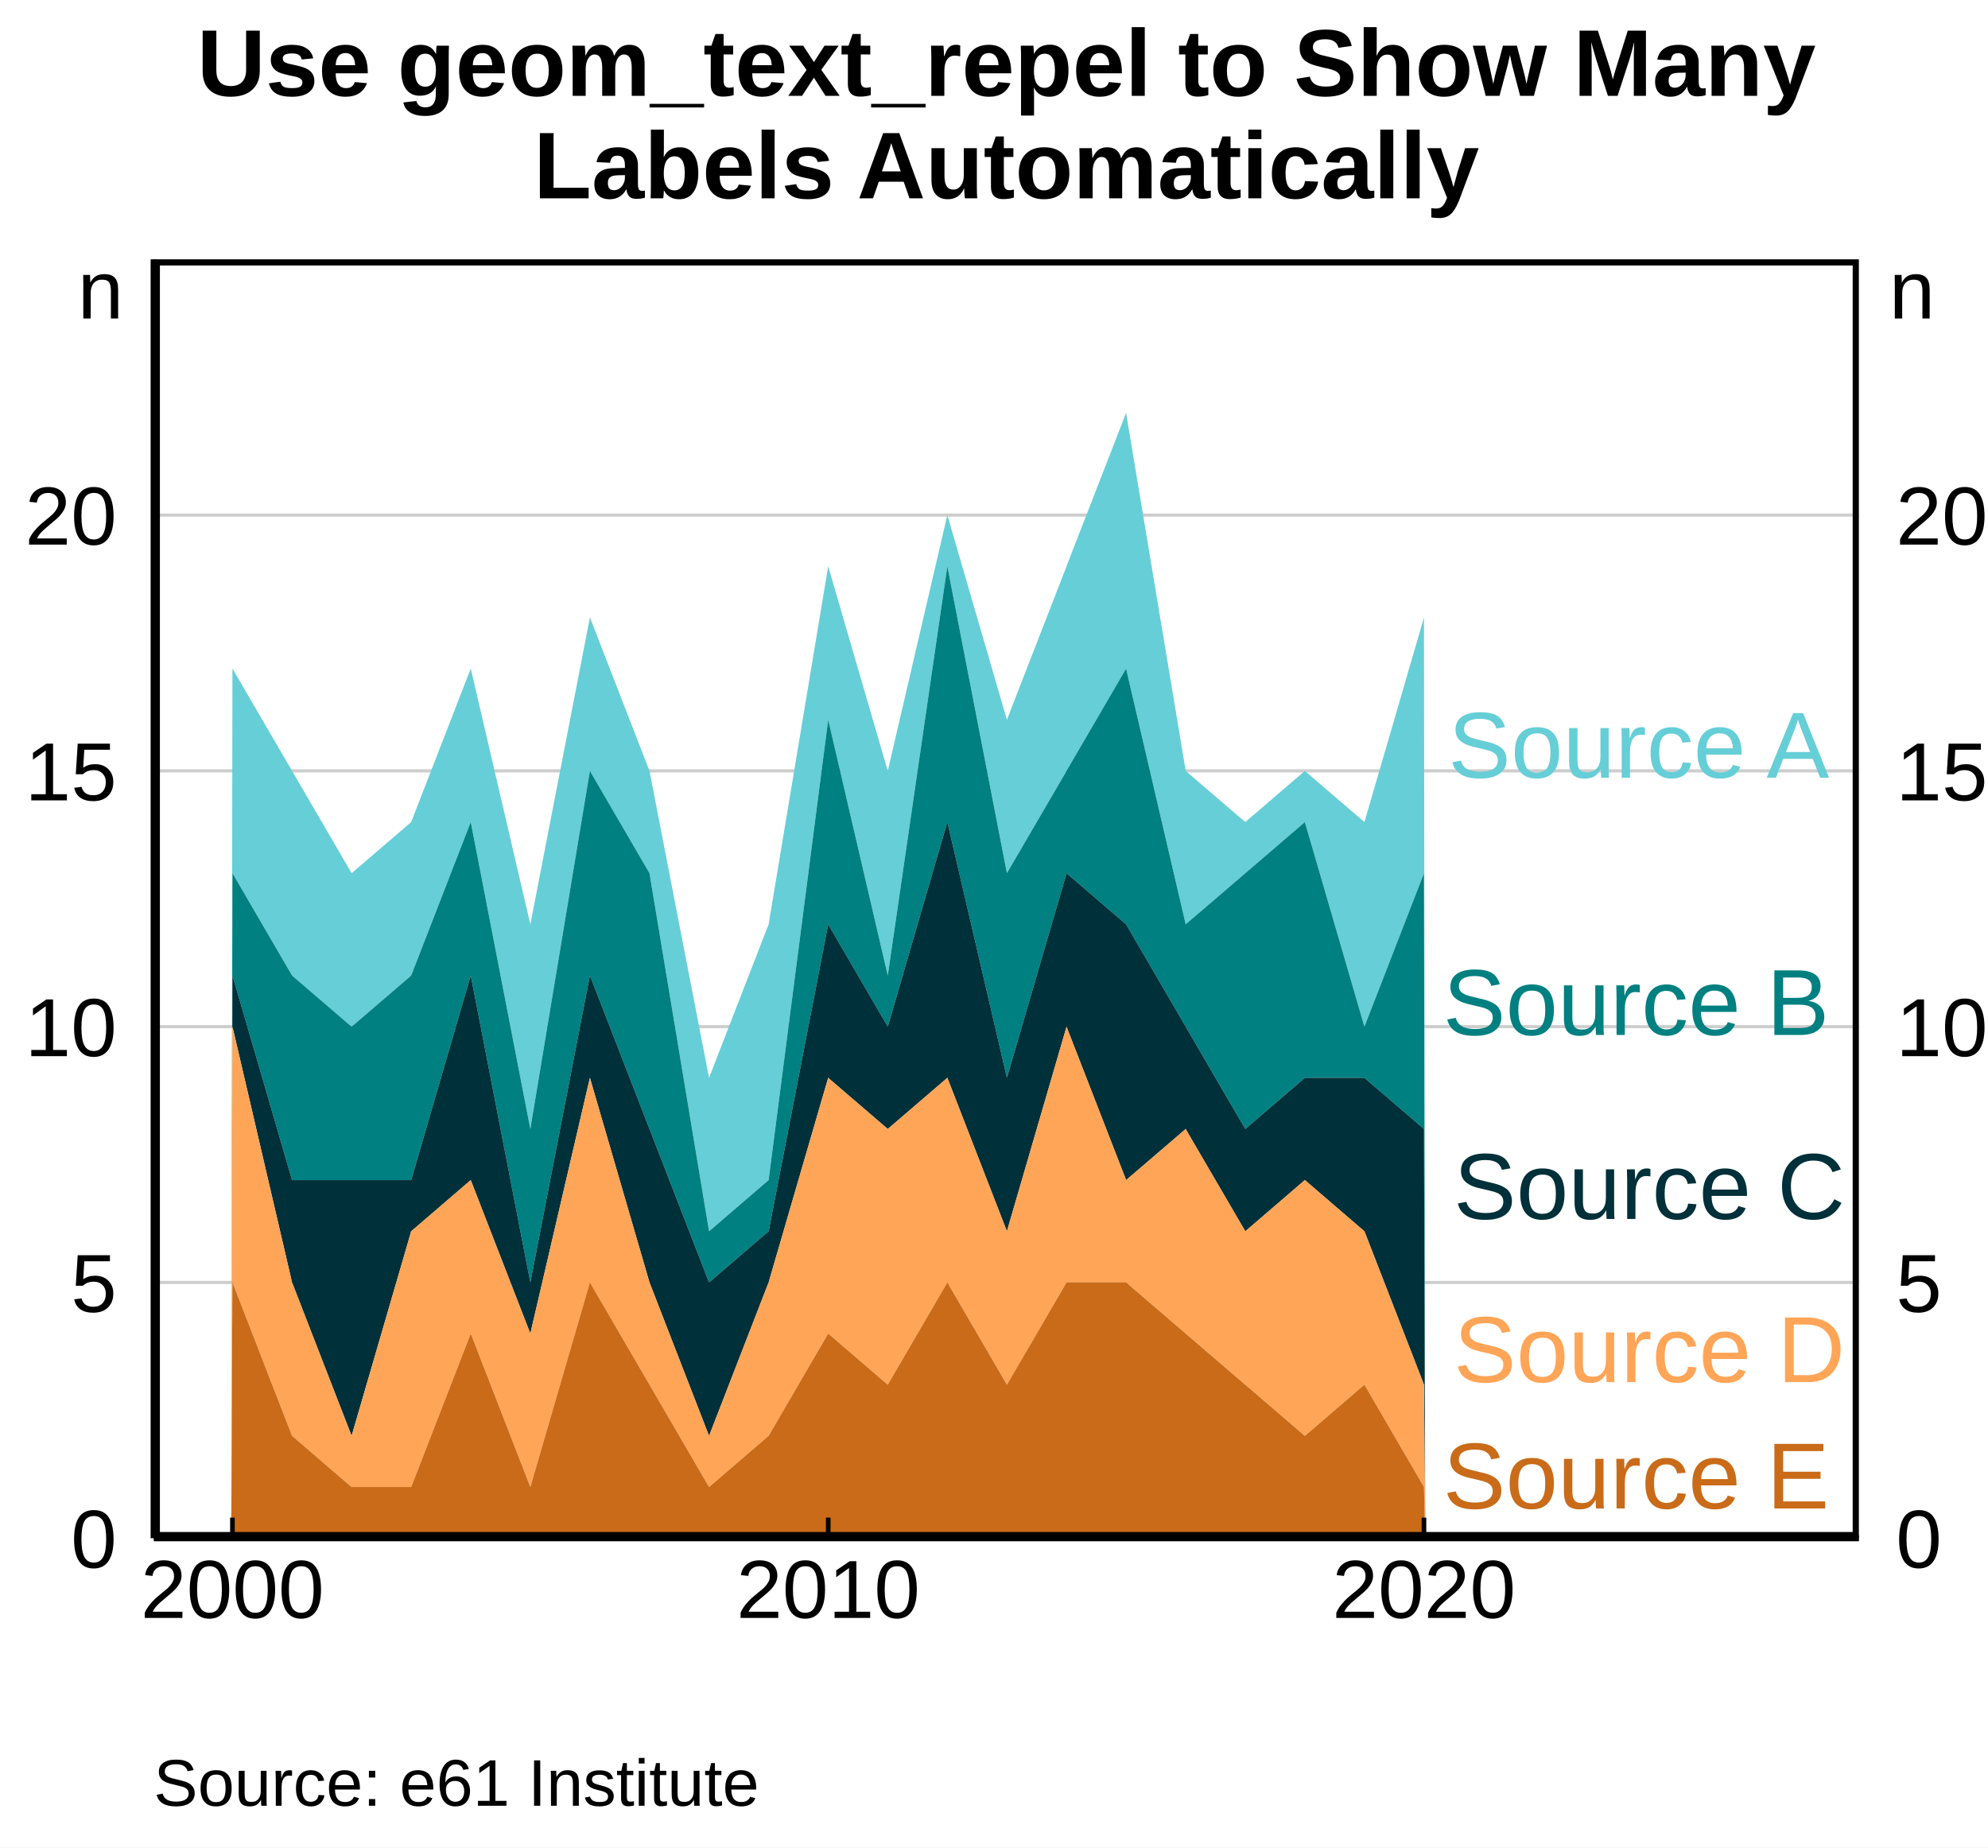
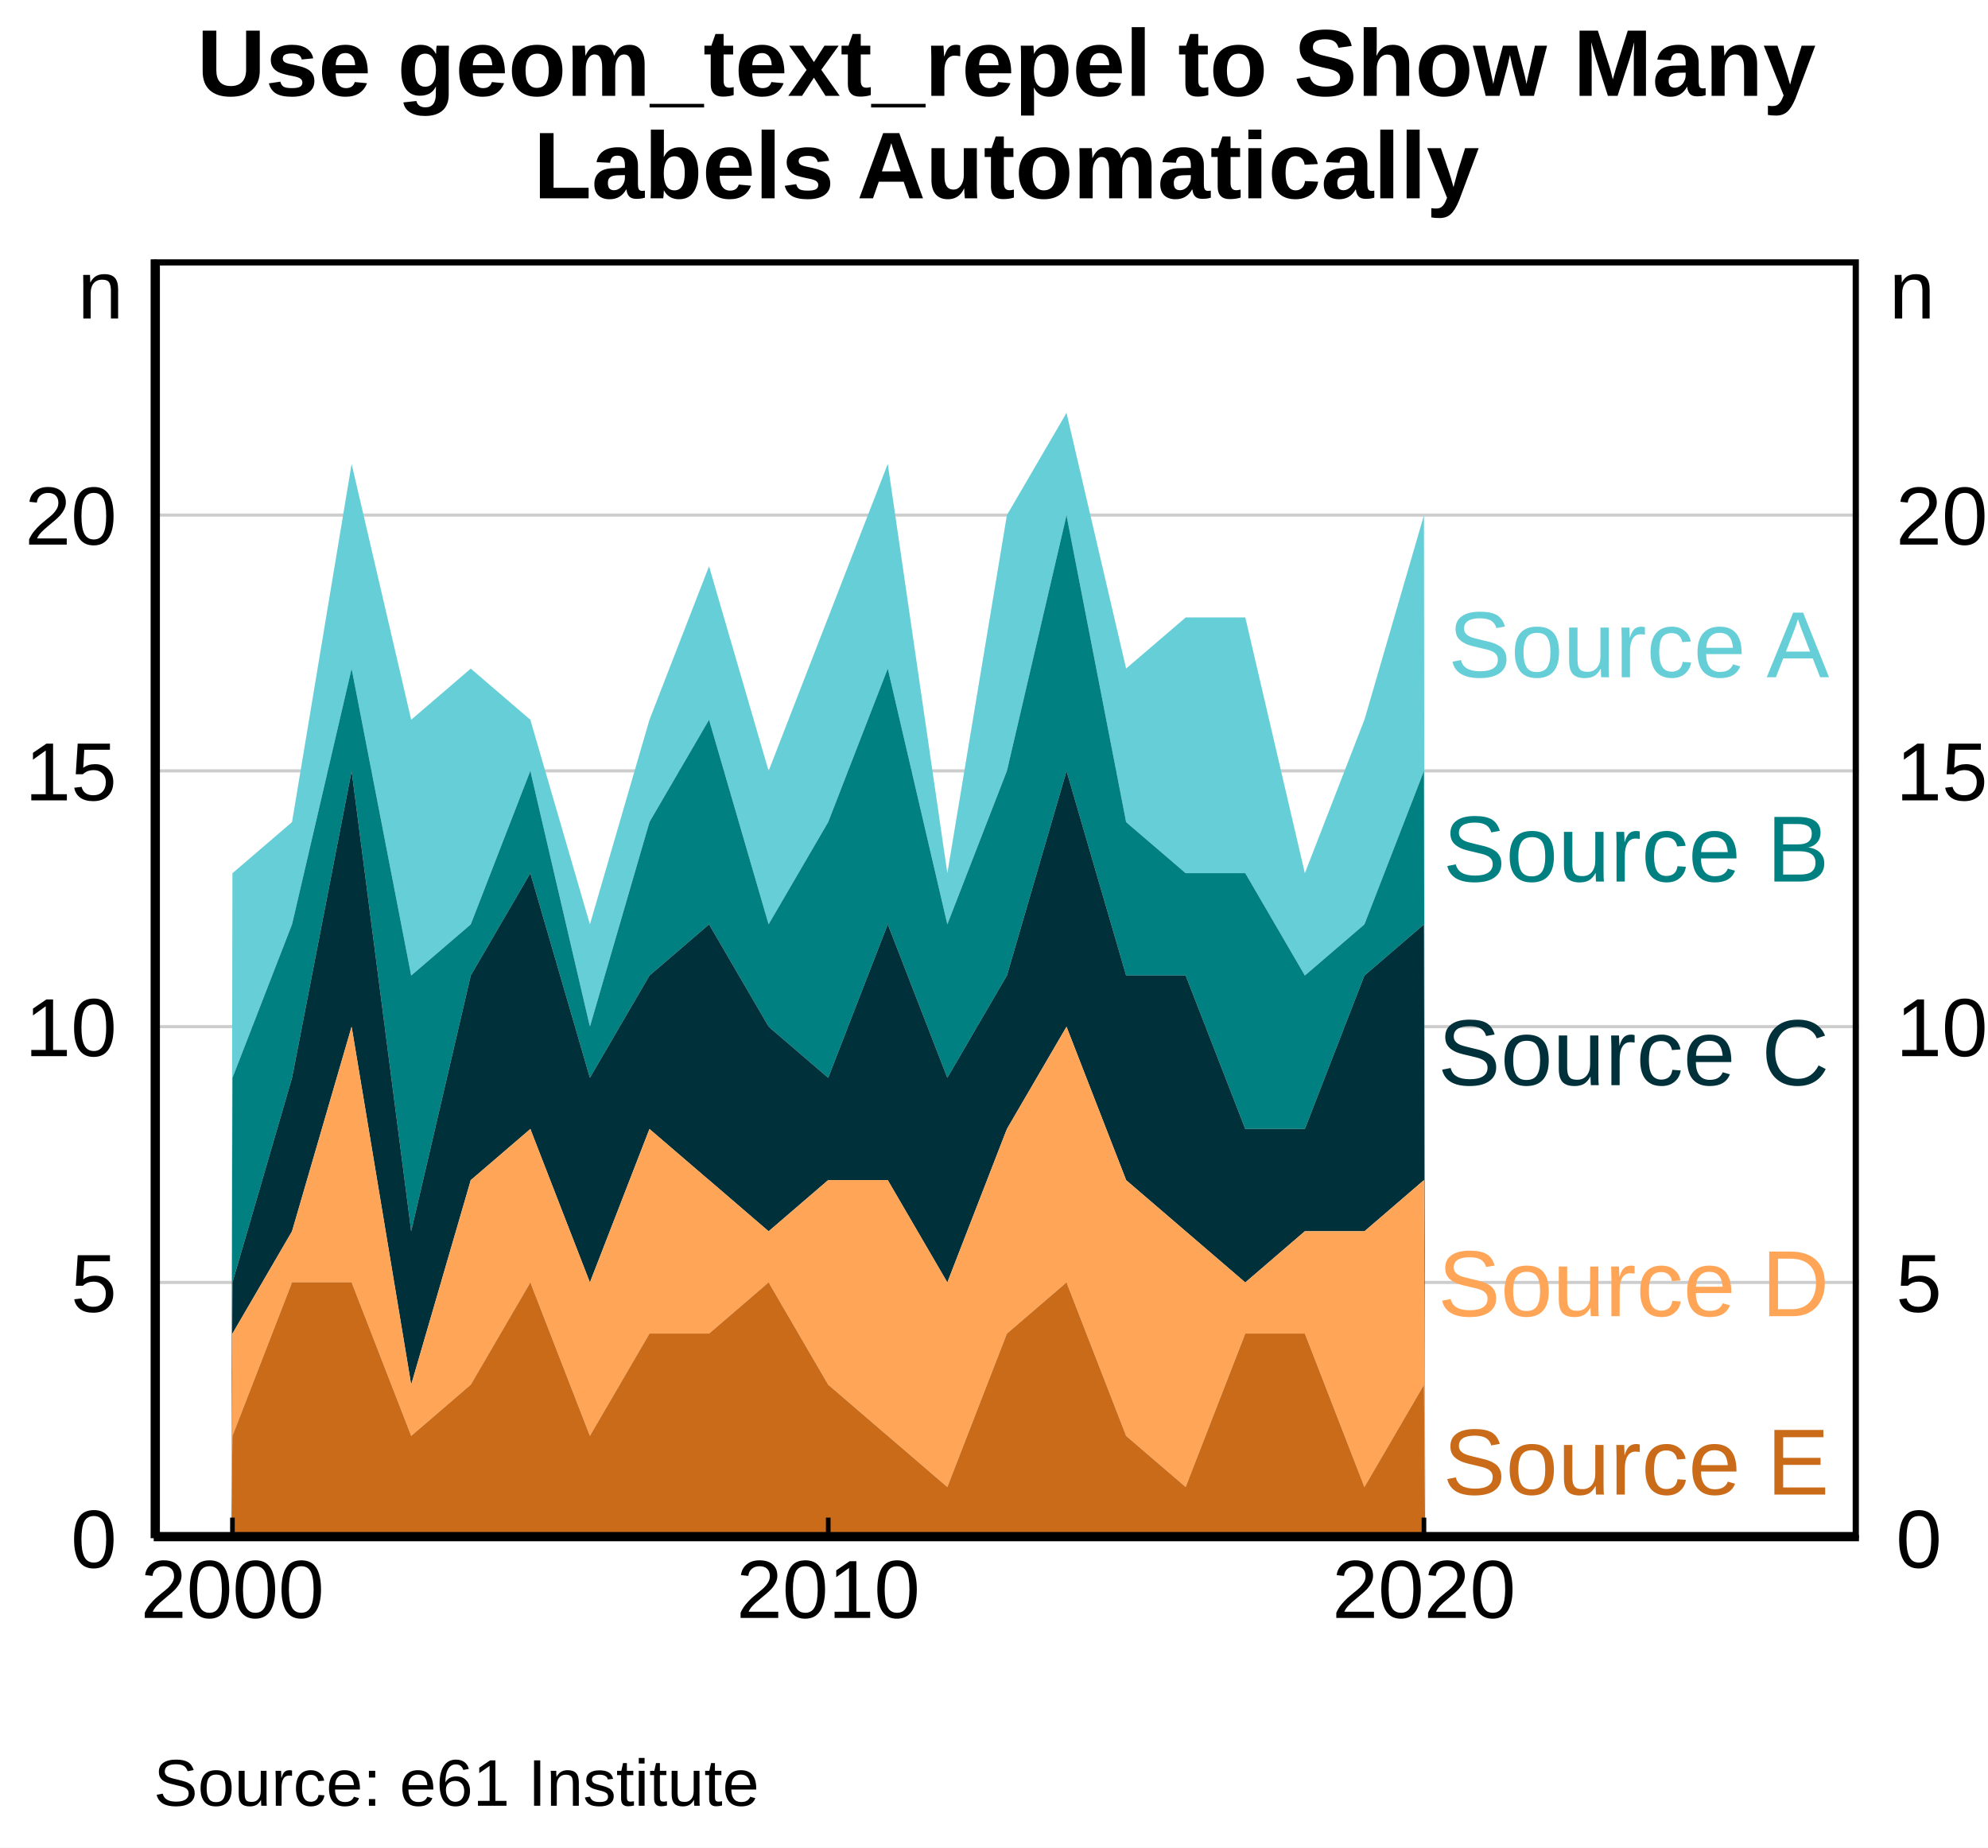
<svg xmlns="http://www.w3.org/2000/svg" class="svglite" width="240.94pt" height="223.94pt" viewBox="0 0 240.94 223.94">
  <defs>
    <style type="text/css">
    .svglite line, .svglite polyline, .svglite polygon, .svglite path, .svglite rect, .svglite circle {
      fill: none;
      stroke: #000000;
      stroke-linecap: round;
      stroke-linejoin: round;
      stroke-miterlimit: 10.00;
    }
    .svglite text {
      white-space: pre;
    }
  </style>
  </defs>
  <rect width="100%" height="100%" style="stroke: none; fill: #FFFFFF;" />
  <defs>
    <clipPath id="cpMC4wMHwyNDAuOTR8MC4wMHwyMjMuOTQ=">
      <rect x="0.00" y="0.00" width="240.94" height="223.94" />
    </clipPath>
  </defs>
  <g clip-path="url(#cpMC4wMHwyNDAuOTR8MC4wMHwyMjMuOTQ=)">
</g>
  <defs>
    <clipPath id="cpMC4wMHwyNDAuOTR8MS45NXwyMjEuOTk=">
      <rect x="0.00" y="1.95" width="240.94" height="220.04" />
    </clipPath>
  </defs>
  <g clip-path="url(#cpMC4wMHwyNDAuOTR8MS45NXwyMjEuOTk=)">
    <rect x="0.00" y="1.95" width="240.94" height="220.04" style="stroke-width: 0.75; stroke: none; fill: #FFFFFF;" />
  </g>
  <g clip-path="url(#cpMC4wMHwyNDAuOTR8MC4wMHwyMjMuOTQ=)">
</g>
  <defs>
    <clipPath id="cpMTguNjN8MjI1LjMwfDMxLjQzfDE4Ni40Mw==">
      <rect x="18.63" y="31.43" width="206.66" height="155.00" />
    </clipPath>
  </defs>
  <g clip-path="url(#cpMTguNjN8MjI1LjMwfDMxLjQzfDE4Ni40Mw==)">
    <rect x="18.63" y="31.43" width="206.66" height="155.00" style="stroke-width: 0.75; stroke: none; fill: #FFFFFF;" />
    <polyline points="18.63,186.43 225.30,186.43 " style="stroke-width: 0.38; stroke: #CDCDCD; stroke-linecap: butt;" />
    <polyline points="18.63,155.43 225.30,155.43 " style="stroke-width: 0.38; stroke: #CDCDCD; stroke-linecap: butt;" />
    <polyline points="18.63,124.43 225.30,124.43 " style="stroke-width: 0.38; stroke: #CDCDCD; stroke-linecap: butt;" />
    <polyline points="18.63,93.43 225.30,93.43 " style="stroke-width: 0.38; stroke: #CDCDCD; stroke-linecap: butt;" />
    <polyline points="18.63,62.43 225.30,62.43 " style="stroke-width: 0.38; stroke: #CDCDCD; stroke-linecap: butt;" />
-     <polygon points="28.17,81.03 28.32,81.28 35.25,93.18 35.39,93.43 35.54,93.68 42.47,105.58 42.61,105.83 42.76,105.71 49.69,99.76 49.83,99.63 49.98,99.26 56.91,81.40 57.05,81.03 57.20,81.65 64.13,111.41 64.28,112.03 64.42,111.29 71.35,75.58 71.50,74.83 71.64,75.20 78.57,93.06 78.72,93.43 78.86,94.18 85.79,129.89 85.94,130.63 86.08,130.26 93.01,112.40 93.16,112.03 93.30,111.16 100.23,69.50 100.38,68.63 100.52,69.13 107.45,92.94 107.60,93.43 107.74,92.81 114.67,63.05 114.82,62.43 114.96,62.93 121.89,86.74 122.04,87.23 122.18,86.86 129.12,69.00 129.26,68.63 129.40,68.26 136.34,50.40 136.48,50.03 136.62,50.90 143.56,92.56 143.70,93.43 143.84,93.56 150.78,99.51 150.92,99.63 151.07,99.51 158.00,93.56 158.14,93.43 158.29,93.56 165.22,99.51 165.36,99.63 165.51,99.14 172.44,75.33 172.58,74.83 172.73,186.43 172.58,105.83 172.44,106.20 165.51,124.06 165.36,124.43 165.22,123.94 158.29,100.13 158.14,99.63 158.00,99.76 151.07,105.71 150.92,105.83 150.78,105.96 143.84,111.91 143.70,112.03 143.56,111.41 136.62,81.65 136.48,81.03 136.34,81.28 129.40,93.18 129.26,93.43 129.12,93.68 122.18,105.58 122.04,105.83 121.89,105.09 114.96,69.38 114.82,68.63 114.67,69.62 107.74,117.24 107.60,118.23 107.45,117.61 100.52,87.85 100.38,87.23 100.23,88.35 93.30,141.91 93.16,143.03 93.01,143.15 86.08,149.11 85.94,149.23 85.79,148.36 78.86,106.70 78.72,105.83 78.57,105.58 71.64,93.68 71.50,93.43 71.35,94.30 64.42,135.96 64.28,136.83 64.13,136.09 57.20,100.38 57.05,99.63 56.91,100.00 49.98,117.86 49.83,118.23 49.69,118.36 42.76,124.31 42.61,124.43 42.47,124.31 35.54,118.36 35.39,118.23 35.25,117.98 28.32,106.08 28.17,105.83 28.03,186.43 " style="stroke-width: 0.00; stroke: none; stroke-linecap: butt; fill: #66CED6;" />
-     <polyline points="28.17,81.03 28.32,81.28 35.25,93.18 35.39,93.43 35.54,93.68 42.47,105.58 42.61,105.83 42.76,105.71 49.69,99.76 49.83,99.63 49.98,99.26 56.91,81.40 57.05,81.03 57.20,81.65 64.13,111.41 64.28,112.03 64.42,111.29 71.35,75.58 71.50,74.83 71.64,75.20 78.57,93.06 78.72,93.43 78.86,94.18 85.79,129.89 85.94,130.63 86.08,130.26 93.01,112.40 93.16,112.03 93.30,111.16 100.23,69.50 100.38,68.63 100.52,69.13 107.45,92.94 107.60,93.43 107.74,92.81 114.67,63.05 114.82,62.43 114.96,62.93 121.89,86.74 122.04,87.23 122.18,86.86 129.12,69.00 129.26,68.63 129.40,68.26 136.34,50.40 136.48,50.03 136.62,50.90 143.56,92.56 143.70,93.43 143.84,93.56 150.78,99.51 150.92,99.63 151.07,99.51 158.00,93.56 158.14,93.43 158.29,93.56 165.22,99.51 165.36,99.63 165.51,99.14 172.44,75.33 172.58,74.83 " style="stroke-width: 2.13; stroke: none; stroke-linecap: butt;" />
-     <polygon points="28.17,105.83 28.32,106.08 35.25,117.98 35.39,118.23 35.54,118.36 42.47,124.31 42.61,124.43 42.76,124.31 49.69,118.36 49.83,118.23 49.98,117.86 56.91,100.00 57.05,99.63 57.20,100.38 64.13,136.09 64.28,136.83 64.42,135.96 71.35,94.30 71.50,93.43 71.64,93.68 78.57,105.58 78.72,105.83 78.86,106.70 85.79,148.36 85.94,149.23 86.08,149.11 93.01,143.15 93.16,143.03 93.30,141.91 100.23,88.35 100.38,87.23 100.52,87.85 107.45,117.61 107.60,118.23 107.74,117.24 114.67,69.62 114.82,68.63 114.96,69.38 121.89,105.09 122.04,105.83 122.18,105.58 129.12,93.68 129.26,93.43 129.40,93.18 136.34,81.28 136.48,81.03 136.62,81.65 143.56,111.41 143.70,112.03 143.84,111.91 150.78,105.96 150.92,105.83 151.07,105.71 158.00,99.76 158.14,99.63 158.29,100.13 165.22,123.94 165.36,124.43 165.51,124.06 172.44,106.20 172.58,105.83 172.73,186.43 172.58,136.83 172.44,136.71 165.51,130.76 165.36,130.63 165.22,130.63 158.29,130.63 158.14,130.63 158.00,130.76 151.07,136.71 150.92,136.83 150.78,136.58 143.84,124.68 143.70,124.43 143.56,124.18 136.62,112.28 136.48,112.03 136.34,111.91 129.40,105.96 129.26,105.83 129.12,106.33 122.18,130.14 122.04,130.63 121.89,130.01 114.96,100.25 114.82,99.63 114.67,100.13 107.74,123.94 107.60,124.43 107.45,124.18 100.52,112.28 100.38,112.03 100.23,112.78 93.30,148.49 93.16,149.23 93.01,149.35 86.08,155.31 85.94,155.43 85.79,155.06 78.86,137.20 78.72,136.83 78.57,136.46 71.64,118.60 71.50,118.23 71.35,118.98 64.42,154.69 64.28,155.43 64.13,154.69 57.20,118.98 57.05,118.23 56.91,118.73 49.98,142.53 49.83,143.03 49.69,143.03 42.76,143.03 42.61,143.03 42.47,143.03 35.54,143.03 35.39,143.03 35.25,142.53 28.32,118.73 28.17,118.23 28.03,186.43 " style="stroke-width: 0.00; stroke: none; stroke-linecap: butt; fill: #008080;" />
-     <polyline points="28.17,105.83 28.32,106.08 35.25,117.98 35.39,118.23 35.54,118.36 42.47,124.31 42.61,124.43 42.76,124.31 49.69,118.36 49.83,118.23 49.98,117.86 56.91,100.00 57.05,99.63 57.20,100.38 64.13,136.09 64.28,136.83 64.42,135.96 71.35,94.30 71.50,93.43 71.64,93.68 78.57,105.58 78.72,105.83 78.86,106.70 85.79,148.36 85.94,149.23 86.08,149.11 93.01,143.15 93.16,143.03 93.30,141.91 100.23,88.35 100.38,87.23 100.52,87.85 107.45,117.61 107.60,118.23 107.74,117.24 114.67,69.62 114.82,68.63 114.96,69.38 121.89,105.09 122.04,105.83 122.18,105.58 129.12,93.68 129.26,93.43 129.40,93.18 136.34,81.28 136.48,81.03 136.62,81.65 143.56,111.41 143.70,112.03 143.84,111.91 150.78,105.96 150.92,105.83 151.07,105.71 158.00,99.76 158.14,99.63 158.29,100.13 165.22,123.94 165.36,124.43 165.51,124.06 172.44,106.20 172.58,105.83 " style="stroke-width: 2.13; stroke: none; stroke-linecap: butt;" />
-     <polygon points="28.17,118.23 28.32,118.73 35.25,142.53 35.39,143.03 35.54,143.03 42.47,143.03 42.61,143.03 42.76,143.03 49.69,143.03 49.83,143.03 49.98,142.53 56.91,118.73 57.05,118.23 57.20,118.98 64.13,154.69 64.28,155.43 64.42,154.69 71.35,118.98 71.50,118.23 71.64,118.60 78.57,136.46 78.72,136.83 78.86,137.20 85.79,155.06 85.94,155.43 86.08,155.31 93.01,149.35 93.16,149.23 93.30,148.49 100.23,112.78 100.38,112.03 100.52,112.28 107.45,124.18 107.60,124.43 107.74,123.94 114.67,100.13 114.82,99.63 114.96,100.25 121.89,130.01 122.04,130.63 122.18,130.14 129.12,106.33 129.26,105.83 129.40,105.96 136.34,111.91 136.48,112.03 136.62,112.28 143.56,124.18 143.70,124.43 143.84,124.68 150.78,136.58 150.92,136.83 151.07,136.71 158.00,130.76 158.14,130.63 158.29,130.63 165.22,130.63 165.36,130.63 165.51,130.76 172.44,136.71 172.58,136.83 172.73,186.43 172.58,167.83 172.44,167.46 165.51,149.60 165.36,149.23 165.22,149.11 158.29,143.15 158.14,143.03 158.00,143.15 151.07,149.11 150.92,149.23 150.78,148.98 143.84,137.08 143.70,136.83 143.56,136.96 136.62,142.91 136.48,143.03 136.34,142.66 129.40,124.80 129.26,124.43 129.12,124.93 122.18,148.73 122.04,149.23 121.89,148.86 114.96,131.00 114.82,130.63 114.67,130.76 107.74,136.71 107.60,136.83 107.45,136.71 100.52,130.76 100.38,130.63 100.23,131.13 93.30,154.93 93.16,155.43 93.01,155.80 86.08,173.66 85.94,174.03 85.79,173.66 78.86,155.80 78.72,155.43 78.57,154.93 71.64,131.13 71.50,130.63 71.35,131.25 64.42,161.01 64.28,161.63 64.13,161.26 57.20,143.40 57.05,143.03 56.91,143.15 49.98,149.11 49.83,149.23 49.69,149.73 42.76,173.53 42.61,174.03 42.47,173.66 35.54,155.80 35.39,155.43 35.25,154.81 28.32,125.05 28.17,124.43 28.03,186.43 " style="stroke-width: 0.00; stroke: none; stroke-linecap: butt; fill: #003039;" />
-     <polyline points="28.17,118.23 28.32,118.73 35.25,142.53 35.39,143.03 35.54,143.03 42.47,143.03 42.61,143.03 42.76,143.03 49.69,143.03 49.83,143.03 49.98,142.53 56.91,118.73 57.05,118.23 57.20,118.98 64.13,154.69 64.28,155.43 64.42,154.69 71.35,118.98 71.50,118.23 71.64,118.60 78.57,136.46 78.72,136.83 78.86,137.20 85.79,155.06 85.94,155.43 86.08,155.31 93.01,149.35 93.16,149.23 93.30,148.49 100.23,112.78 100.38,112.03 100.52,112.28 107.45,124.18 107.60,124.43 107.74,123.94 114.67,100.13 114.82,99.63 114.96,100.25 121.89,130.01 122.04,130.63 122.18,130.14 129.12,106.33 129.26,105.83 129.40,105.96 136.34,111.91 136.48,112.03 136.62,112.28 143.56,124.18 143.70,124.43 143.84,124.68 150.78,136.58 150.92,136.83 151.07,136.71 158.00,130.76 158.14,130.63 158.29,130.63 165.22,130.63 165.36,130.63 165.51,130.76 172.44,136.71 172.58,136.83 " style="stroke-width: 2.13; stroke: none; stroke-linecap: butt;" />
-     <polygon points="28.17,124.43 28.32,125.05 35.25,154.81 35.39,155.43 35.54,155.80 42.47,173.66 42.61,174.03 42.76,173.53 49.69,149.73 49.83,149.23 49.98,149.11 56.91,143.15 57.05,143.03 57.20,143.40 64.13,161.26 64.28,161.63 64.42,161.01 71.35,131.25 71.50,130.63 71.64,131.13 78.57,154.93 78.72,155.43 78.86,155.80 85.79,173.66 85.94,174.03 86.08,173.66 93.01,155.80 93.16,155.43 93.30,154.93 100.23,131.13 100.38,130.63 100.52,130.76 107.45,136.71 107.60,136.83 107.74,136.71 114.67,130.76 114.82,130.63 114.96,131.00 121.89,148.86 122.04,149.23 122.18,148.73 129.12,124.93 129.26,124.43 129.40,124.80 136.34,142.66 136.48,143.03 136.62,142.91 143.56,136.96 143.70,136.83 143.84,137.08 150.78,148.98 150.92,149.23 151.07,149.11 158.00,143.15 158.14,143.03 158.29,143.15 165.22,149.11 165.36,149.23 165.51,149.60 172.44,167.46 172.58,167.83 172.73,186.43 172.58,180.23 172.44,179.98 165.51,168.08 165.36,167.83 165.22,167.95 158.29,173.91 158.14,174.03 158.00,173.91 151.07,167.95 150.92,167.83 150.78,167.71 143.84,161.75 143.70,161.63 143.56,161.51 136.62,155.55 136.48,155.43 136.34,155.43 129.40,155.43 129.26,155.43 129.12,155.68 122.18,167.58 122.04,167.83 121.89,167.58 114.96,155.68 114.82,155.43 114.67,155.68 107.74,167.58 107.60,167.83 107.45,167.71 100.52,161.75 100.38,161.63 100.23,161.88 93.30,173.78 93.16,174.03 93.01,174.15 86.08,180.11 85.94,180.23 85.79,179.98 78.86,168.08 78.72,167.83 78.57,167.58 71.64,155.68 71.50,155.43 71.35,155.93 64.42,179.73 64.28,180.23 64.13,179.86 57.20,162.00 57.05,161.63 56.91,162.00 49.98,179.86 49.83,180.23 49.69,180.23 42.76,180.23 42.61,180.23 42.47,180.11 35.54,174.15 35.39,174.03 35.25,173.66 28.32,155.80 28.17,155.43 28.03,186.43 " style="stroke-width: 0.00; stroke: none; stroke-linecap: butt; fill: #FFA557;" />
-     <polyline points="28.17,124.43 28.32,125.05 35.25,154.81 35.39,155.43 35.54,155.80 42.47,173.66 42.61,174.03 42.76,173.53 49.69,149.73 49.83,149.23 49.98,149.11 56.91,143.15 57.05,143.03 57.20,143.40 64.13,161.26 64.28,161.63 64.42,161.01 71.35,131.25 71.50,130.63 71.64,131.13 78.57,154.93 78.72,155.43 78.86,155.80 85.79,173.66 85.94,174.03 86.08,173.66 93.01,155.80 93.16,155.43 93.30,154.93 100.23,131.13 100.38,130.63 100.52,130.76 107.45,136.71 107.60,136.83 107.74,136.71 114.67,130.76 114.82,130.63 114.96,131.00 121.89,148.86 122.04,149.23 122.18,148.73 129.12,124.93 129.26,124.43 129.40,124.80 136.34,142.66 136.48,143.03 136.62,142.91 143.56,136.96 143.70,136.83 143.84,137.08 150.78,148.98 150.92,149.23 151.07,149.11 158.00,143.15 158.14,143.03 158.29,143.15 165.22,149.11 165.36,149.23 165.51,149.60 172.44,167.46 172.58,167.83 " style="stroke-width: 2.13; stroke: none; stroke-linecap: butt;" />
-     <polygon points="28.17,155.43 28.32,155.80 35.25,173.66 35.39,174.03 35.54,174.15 42.47,180.11 42.61,180.23 42.76,180.23 49.69,180.23 49.83,180.23 49.98,179.86 56.91,162.00 57.05,161.63 57.20,162.00 64.13,179.86 64.28,180.23 64.42,179.73 71.35,155.93 71.50,155.43 71.64,155.68 78.57,167.58 78.72,167.83 78.86,168.08 85.79,179.98 85.94,180.23 86.08,180.11 93.01,174.15 93.16,174.03 93.30,173.78 100.23,161.88 100.38,161.63 100.52,161.75 107.45,167.71 107.60,167.83 107.74,167.58 114.67,155.68 114.82,155.43 114.96,155.68 121.89,167.58 122.04,167.83 122.18,167.58 129.12,155.68 129.26,155.43 129.40,155.43 136.34,155.43 136.48,155.43 136.62,155.55 143.56,161.51 143.70,161.63 143.84,161.75 150.78,167.71 150.92,167.83 151.07,167.95 158.00,173.91 158.14,174.03 158.29,173.91 165.22,167.95 165.36,167.83 165.51,168.08 172.44,179.98 172.58,180.23 172.73,186.43 172.58,186.43 172.44,186.43 165.51,186.43 165.36,186.43 165.22,186.43 158.29,186.43 158.14,186.43 158.00,186.43 151.07,186.43 150.92,186.43 150.78,186.43 143.84,186.43 143.70,186.43 143.56,186.43 136.62,186.43 136.48,186.43 136.34,186.43 129.40,186.43 129.26,186.43 129.12,186.43 122.18,186.43 122.04,186.43 121.89,186.43 114.96,186.43 114.82,186.43 114.67,186.43 107.74,186.43 107.60,186.43 107.45,186.43 100.52,186.43 100.38,186.43 100.23,186.43 93.30,186.43 93.16,186.43 93.01,186.43 86.08,186.43 85.94,186.43 85.79,186.43 78.86,186.43 78.72,186.43 78.57,186.43 71.64,186.43 71.50,186.43 71.35,186.43 64.42,186.43 64.28,186.43 64.13,186.43 57.20,186.43 57.05,186.43 56.91,186.43 49.98,186.43 49.83,186.43 49.69,186.43 42.76,186.43 42.61,186.43 42.47,186.43 35.54,186.43 35.39,186.43 35.25,186.43 28.32,186.43 28.17,186.43 28.03,186.43 " style="stroke-width: 0.00; stroke: none; stroke-linecap: butt; fill: #C96B18;" />
-     <polyline points="28.17,155.43 28.32,155.80 35.25,173.66 35.39,174.03 35.54,174.15 42.47,180.11 42.61,180.23 42.76,180.23 49.69,180.23 49.83,180.23 49.98,179.86 56.91,162.00 57.05,161.63 57.20,162.00 64.13,179.86 64.28,180.23 64.42,179.73 71.35,155.93 71.50,155.43 71.64,155.68 78.57,167.58 78.72,167.83 78.86,168.08 85.79,179.98 85.94,180.23 86.08,180.11 93.01,174.15 93.16,174.03 93.30,173.78 100.23,161.88 100.38,161.63 100.52,161.75 107.45,167.71 107.60,167.83 107.74,167.58 114.67,155.68 114.82,155.43 114.96,155.68 121.89,167.58 122.04,167.83 122.18,167.58 129.12,155.68 129.26,155.43 129.40,155.43 136.34,155.43 136.48,155.43 136.62,155.55 143.56,161.51 143.70,161.63 143.84,161.75 150.78,167.71 150.92,167.83 151.07,167.95 158.00,173.91 158.14,174.03 158.29,173.91 165.22,167.95 165.36,167.83 165.51,168.08 172.44,179.98 172.58,180.23 " style="stroke-width: 2.13; stroke: none; stroke-linecap: butt;" />
-     <text x="198.61" y="94.26" text-anchor="middle" style="font-size: 11.38px;fill: #66CED6; font-family: &quot;Arial&quot;;" textLength="46.17px" lengthAdjust="spacingAndGlyphs">Source A</text>
-     <text x="198.30" y="125.44" text-anchor="middle" style="font-size: 11.38px;fill: #008080; font-family: &quot;Arial&quot;;" textLength="46.80px" lengthAdjust="spacingAndGlyphs">Source B</text>
-     <text x="199.90" y="147.74" text-anchor="middle" style="font-size: 11.38px;fill: #003039; font-family: &quot;Arial&quot;;" textLength="47.43px" lengthAdjust="spacingAndGlyphs">Source C</text>
-     <text x="199.90" y="167.51" text-anchor="middle" style="font-size: 11.38px;fill: #FFA557; font-family: &quot;Arial&quot;;" textLength="47.43px" lengthAdjust="spacingAndGlyphs">Source D</text>
-     <text x="198.30" y="182.83" text-anchor="middle" style="font-size: 11.38px;fill: #C96B18; font-family: &quot;Arial&quot;;" textLength="46.80px" lengthAdjust="spacingAndGlyphs">Source E</text>
+     <polygon points="28.17,105.83 28.32,105.71 35.25,99.76 35.39,99.63 35.54,98.76 42.47,57.10 42.61,56.23 42.76,56.85 49.69,86.61 49.83,87.23 49.98,87.11 56.91,81.16 57.05,81.03 57.20,81.16 64.13,87.11 64.28,87.23 64.42,87.73 71.35,111.54 71.50,112.03 71.64,111.54 78.57,87.73 78.72,87.23 78.86,86.86 85.79,69.00 85.94,68.63 86.08,69.13 93.01,92.94 93.16,93.43 93.30,93.06 100.23,75.20 100.38,74.83 100.52,74.46 107.45,56.60 107.60,56.23 107.74,57.22 114.67,104.84 114.82,105.83 114.96,104.96 121.89,63.30 122.04,62.43 122.18,62.18 129.12,50.28 129.26,50.03 129.40,50.65 136.34,80.41 136.48,81.03 136.62,80.91 143.56,74.96 143.70,74.83 143.84,74.83 150.78,74.83 150.92,74.83 151.07,75.45 158.00,105.21 158.14,105.83 158.29,105.46 165.22,87.60 165.36,87.23 165.51,86.74 172.44,62.93 172.58,62.43 172.73,186.43 172.58,93.43 172.44,93.80 165.51,111.66 165.36,112.03 165.22,112.16 158.29,118.11 158.14,118.23 158.00,117.98 151.07,106.08 150.92,105.83 150.78,105.83 143.84,105.83 143.70,105.83 143.56,105.71 136.62,99.76 136.48,99.63 136.34,98.89 129.40,63.18 129.26,62.43 129.12,63.05 122.18,92.81 122.04,93.43 121.89,93.80 114.96,111.66 114.82,112.03 114.67,111.41 107.74,81.65 107.60,81.03 107.45,81.40 100.52,99.26 100.38,99.63 100.23,99.88 93.30,111.78 93.16,112.03 93.01,111.54 86.08,87.73 85.94,87.23 85.79,87.48 78.86,99.38 78.72,99.63 78.57,100.13 71.64,123.94 71.50,124.43 71.35,123.81 64.42,94.05 64.28,93.43 64.13,93.80 57.20,111.66 57.05,112.03 56.91,112.16 49.98,118.11 49.83,118.23 49.69,117.49 42.76,81.78 42.61,81.03 42.47,81.65 35.54,111.41 35.39,112.03 35.25,112.40 28.32,130.26 28.17,130.63 28.03,186.43 " style="stroke-width: 0.00; stroke: none; stroke-linecap: butt; fill: #66CED6;" />
+     <polyline points="28.17,105.83 28.32,105.71 35.25,99.76 35.39,99.63 35.54,98.76 42.47,57.10 42.61,56.23 42.76,56.85 49.69,86.61 49.83,87.23 49.98,87.11 56.91,81.16 57.05,81.03 57.20,81.16 64.13,87.11 64.28,87.23 64.42,87.73 71.35,111.54 71.50,112.03 71.64,111.54 78.57,87.73 78.72,87.23 78.86,86.86 85.79,69.00 85.94,68.63 86.08,69.13 93.01,92.94 93.16,93.43 93.30,93.06 100.23,75.20 100.38,74.83 100.52,74.46 107.45,56.60 107.60,56.23 107.74,57.22 114.67,104.84 114.82,105.83 114.96,104.96 121.89,63.30 122.04,62.43 122.18,62.18 129.12,50.28 129.26,50.03 129.40,50.65 136.34,80.41 136.48,81.03 136.62,80.91 143.56,74.96 143.70,74.83 143.84,74.83 150.78,74.83 150.92,74.83 151.07,75.45 158.00,105.21 158.14,105.83 158.29,105.46 165.22,87.60 165.36,87.23 165.51,86.74 172.44,62.93 172.58,62.43 " style="stroke-width: 2.13; stroke: none; stroke-linecap: butt;" />
+     <polygon points="28.17,130.63 28.32,130.26 35.25,112.40 35.39,112.03 35.54,111.41 42.47,81.65 42.61,81.03 42.76,81.78 49.69,117.49 49.83,118.23 49.98,118.11 56.91,112.16 57.05,112.03 57.20,111.66 64.13,93.80 64.28,93.43 64.42,94.05 71.35,123.81 71.50,124.43 71.64,123.94 78.57,100.13 78.72,99.63 78.86,99.38 85.79,87.48 85.94,87.23 86.08,87.73 93.01,111.54 93.16,112.03 93.30,111.78 100.23,99.88 100.38,99.63 100.52,99.26 107.45,81.40 107.60,81.03 107.74,81.65 114.67,111.41 114.82,112.03 114.96,111.66 121.89,93.80 122.04,93.43 122.18,92.81 129.12,63.05 129.26,62.43 129.40,63.18 136.34,98.89 136.48,99.63 136.62,99.76 143.56,105.71 143.70,105.83 143.84,105.83 150.78,105.83 150.92,105.83 151.07,106.08 158.00,117.98 158.14,118.23 158.29,118.11 165.22,112.16 165.36,112.03 165.51,111.66 172.44,93.80 172.58,93.43 172.73,186.43 172.58,112.03 172.44,112.16 165.51,118.11 165.36,118.23 165.22,118.60 158.29,136.46 158.14,136.83 158.00,136.83 151.07,136.83 150.92,136.83 150.78,136.46 143.84,118.60 143.70,118.23 143.56,118.23 136.62,118.23 136.48,118.23 136.34,117.74 129.40,93.93 129.26,93.43 129.12,93.93 122.18,117.74 122.04,118.23 121.89,118.48 114.96,130.38 114.82,130.63 114.67,130.26 107.74,112.40 107.60,112.03 107.45,112.40 100.52,130.26 100.38,130.63 100.23,130.51 93.30,124.56 93.16,124.43 93.01,124.18 86.08,112.28 85.94,112.03 85.79,112.16 78.86,118.11 78.72,118.23 78.57,118.48 71.64,130.38 71.50,130.63 71.35,130.14 64.42,106.33 64.28,105.83 64.13,106.08 57.20,117.98 57.05,118.23 56.91,118.85 49.98,148.61 49.83,149.23 49.69,148.11 42.76,94.55 42.61,93.43 42.47,94.18 35.54,129.89 35.39,130.63 35.25,131.13 28.32,154.93 28.17,155.43 28.03,186.43 " style="stroke-width: 0.00; stroke: none; stroke-linecap: butt; fill: #008080;" />
+     <polyline points="28.17,130.63 28.32,130.26 35.25,112.40 35.39,112.03 35.54,111.41 42.47,81.65 42.61,81.03 42.76,81.78 49.69,117.49 49.83,118.23 49.98,118.11 56.91,112.16 57.05,112.03 57.20,111.66 64.13,93.80 64.28,93.43 64.42,94.05 71.35,123.81 71.50,124.43 71.64,123.94 78.57,100.13 78.72,99.63 78.86,99.38 85.79,87.48 85.94,87.23 86.08,87.73 93.01,111.54 93.16,112.03 93.30,111.78 100.23,99.88 100.38,99.63 100.52,99.26 107.45,81.40 107.60,81.03 107.74,81.65 114.67,111.41 114.82,112.03 114.96,111.66 121.89,93.80 122.04,93.43 122.18,92.81 129.12,63.05 129.26,62.43 129.40,63.18 136.34,98.89 136.48,99.63 136.62,99.76 143.56,105.71 143.70,105.83 143.84,105.83 150.78,105.83 150.92,105.83 151.07,106.08 158.00,117.98 158.14,118.23 158.29,118.11 165.22,112.16 165.36,112.03 165.51,111.66 172.44,93.80 172.58,93.43 " style="stroke-width: 2.13; stroke: none; stroke-linecap: butt;" />
+     <polygon points="28.17,155.43 28.32,154.93 35.25,131.13 35.39,130.63 35.54,129.89 42.47,94.18 42.61,93.43 42.76,94.55 49.69,148.11 49.83,149.23 49.98,148.61 56.91,118.85 57.05,118.23 57.20,117.98 64.13,106.08 64.28,105.83 64.42,106.33 71.35,130.14 71.50,130.63 71.64,130.38 78.57,118.48 78.72,118.23 78.86,118.11 85.79,112.16 85.94,112.03 86.08,112.28 93.01,124.18 93.16,124.43 93.30,124.56 100.23,130.51 100.38,130.63 100.52,130.26 107.45,112.40 107.60,112.03 107.74,112.40 114.67,130.26 114.82,130.63 114.96,130.38 121.89,118.48 122.04,118.23 122.18,117.74 129.12,93.93 129.26,93.43 129.40,93.93 136.34,117.74 136.48,118.23 136.62,118.23 143.56,118.23 143.70,118.23 143.84,118.60 150.78,136.46 150.92,136.83 151.07,136.83 158.00,136.83 158.14,136.83 158.29,136.46 165.22,118.60 165.36,118.23 165.51,118.11 172.44,112.16 172.58,112.03 172.73,186.43 172.58,143.03 172.44,143.15 165.51,149.11 165.36,149.23 165.22,149.23 158.29,149.23 158.14,149.23 158.00,149.35 151.07,155.31 150.92,155.43 150.78,155.31 143.84,149.35 143.70,149.23 143.56,149.11 136.62,143.15 136.48,143.03 136.34,142.66 129.40,124.80 129.26,124.43 129.12,124.68 122.18,136.58 122.04,136.83 121.89,137.20 114.96,155.06 114.82,155.43 114.67,155.18 107.74,143.28 107.60,143.03 107.45,143.03 100.52,143.03 100.38,143.03 100.23,143.15 93.30,149.11 93.16,149.23 93.01,149.11 86.08,143.15 85.94,143.03 85.79,142.91 78.86,136.96 78.72,136.83 78.57,137.20 71.64,155.06 71.50,155.43 71.35,155.06 64.42,137.20 64.28,136.83 64.13,136.96 57.20,142.91 57.05,143.03 56.91,143.53 49.98,167.33 49.83,167.83 49.69,166.96 42.76,125.30 42.61,124.43 42.47,124.93 35.54,148.73 35.39,149.23 35.25,149.48 28.32,161.38 28.17,161.63 28.03,186.43 " style="stroke-width: 0.00; stroke: none; stroke-linecap: butt; fill: #003039;" />
+     <polyline points="28.17,155.43 28.32,154.93 35.25,131.13 35.39,130.63 35.54,129.89 42.47,94.18 42.61,93.43 42.76,94.55 49.69,148.11 49.83,149.23 49.98,148.61 56.91,118.85 57.05,118.23 57.20,117.98 64.13,106.08 64.28,105.83 64.42,106.33 71.35,130.14 71.50,130.63 71.64,130.38 78.57,118.48 78.72,118.23 78.86,118.11 85.79,112.16 85.94,112.03 86.08,112.28 93.01,124.18 93.16,124.43 93.30,124.56 100.23,130.51 100.38,130.63 100.52,130.26 107.45,112.40 107.60,112.03 107.74,112.40 114.67,130.26 114.82,130.63 114.96,130.38 121.89,118.48 122.04,118.23 122.18,117.74 129.12,93.93 129.26,93.43 129.40,93.93 136.34,117.74 136.48,118.23 136.62,118.23 143.56,118.23 143.70,118.23 143.84,118.60 150.78,136.46 150.92,136.83 151.07,136.83 158.00,136.83 158.14,136.83 158.29,136.46 165.22,118.60 165.36,118.23 165.51,118.11 172.44,112.16 172.58,112.03 " style="stroke-width: 2.13; stroke: none; stroke-linecap: butt;" />
+     <polygon points="28.17,161.63 28.32,161.38 35.25,149.48 35.39,149.23 35.54,148.73 42.47,124.93 42.61,124.43 42.76,125.30 49.69,166.96 49.83,167.83 49.98,167.33 56.91,143.53 57.05,143.03 57.20,142.91 64.13,136.96 64.28,136.83 64.42,137.20 71.35,155.06 71.50,155.43 71.64,155.06 78.57,137.20 78.72,136.83 78.86,136.96 85.79,142.91 85.94,143.03 86.08,143.15 93.01,149.11 93.16,149.23 93.30,149.11 100.23,143.15 100.38,143.03 100.52,143.03 107.45,143.03 107.60,143.03 107.74,143.28 114.67,155.18 114.82,155.43 114.96,155.06 121.89,137.20 122.04,136.83 122.18,136.58 129.12,124.68 129.26,124.43 129.40,124.80 136.34,142.66 136.48,143.03 136.62,143.15 143.56,149.11 143.70,149.23 143.84,149.35 150.78,155.31 150.92,155.43 151.07,155.31 158.00,149.35 158.14,149.23 158.29,149.23 165.22,149.23 165.36,149.23 165.51,149.11 172.44,143.15 172.58,143.03 172.73,186.43 172.58,167.83 172.44,168.08 165.51,179.98 165.36,180.23 165.22,179.86 158.29,162.00 158.14,161.63 158.00,161.63 151.07,161.63 150.92,161.63 150.78,162.00 143.84,179.86 143.70,180.23 143.56,180.11 136.62,174.15 136.48,174.03 136.34,173.66 129.40,155.80 129.26,155.43 129.12,155.55 122.18,161.51 122.04,161.63 121.89,162.00 114.96,179.86 114.82,180.23 114.67,180.11 107.74,174.15 107.60,174.03 107.45,173.91 100.52,167.95 100.38,167.83 100.23,167.58 93.30,155.68 93.16,155.43 93.01,155.55 86.08,161.51 85.94,161.63 85.79,161.63 78.86,161.63 78.72,161.63 78.57,161.88 71.64,173.78 71.50,174.03 71.35,173.66 64.42,155.80 64.28,155.43 64.13,155.68 57.20,167.58 57.05,167.83 56.91,167.95 49.98,173.91 49.83,174.03 49.69,173.66 42.76,155.80 42.61,155.43 42.47,155.43 35.54,155.43 35.39,155.43 35.25,155.80 28.32,173.66 28.17,174.03 28.03,186.43 " style="stroke-width: 0.00; stroke: none; stroke-linecap: butt; fill: #FFA557;" />
+     <polyline points="28.17,161.63 28.32,161.38 35.25,149.48 35.39,149.23 35.54,148.73 42.47,124.93 42.61,124.43 42.76,125.30 49.69,166.96 49.83,167.83 49.98,167.33 56.91,143.53 57.05,143.03 57.20,142.91 64.13,136.96 64.28,136.83 64.42,137.20 71.35,155.06 71.50,155.43 71.64,155.06 78.57,137.20 78.72,136.83 78.86,136.96 85.79,142.91 85.94,143.03 86.08,143.15 93.01,149.11 93.16,149.23 93.30,149.11 100.23,143.15 100.38,143.03 100.52,143.03 107.45,143.03 107.60,143.03 107.74,143.28 114.67,155.18 114.82,155.43 114.96,155.06 121.89,137.20 122.04,136.83 122.18,136.58 129.12,124.68 129.26,124.43 129.40,124.80 136.34,142.66 136.48,143.03 136.62,143.15 143.56,149.11 143.70,149.23 143.84,149.35 150.78,155.31 150.92,155.43 151.07,155.31 158.00,149.35 158.14,149.23 158.29,149.23 165.22,149.23 165.36,149.23 165.51,149.11 172.44,143.15 172.58,143.03 " style="stroke-width: 2.13; stroke: none; stroke-linecap: butt;" />
+     <polygon points="28.17,174.03 28.32,173.66 35.25,155.80 35.39,155.43 35.54,155.43 42.47,155.43 42.61,155.43 42.76,155.80 49.69,173.66 49.83,174.03 49.98,173.91 56.91,167.95 57.05,167.83 57.20,167.58 64.13,155.68 64.28,155.43 64.42,155.80 71.35,173.66 71.50,174.03 71.64,173.78 78.57,161.88 78.72,161.63 78.86,161.63 85.79,161.63 85.94,161.63 86.08,161.51 93.01,155.55 93.16,155.43 93.30,155.68 100.23,167.58 100.38,167.83 100.52,167.95 107.45,173.91 107.60,174.03 107.74,174.15 114.67,180.11 114.82,180.23 114.96,179.86 121.89,162.00 122.04,161.63 122.18,161.51 129.12,155.55 129.26,155.43 129.40,155.80 136.34,173.66 136.48,174.03 136.62,174.15 143.56,180.11 143.70,180.23 143.84,179.86 150.78,162.00 150.92,161.63 151.07,161.63 158.00,161.63 158.14,161.63 158.29,162.00 165.22,179.86 165.36,180.23 165.51,179.98 172.44,168.08 172.58,167.83 172.73,186.43 172.58,186.43 172.44,186.43 165.51,186.43 165.36,186.43 165.22,186.43 158.29,186.43 158.14,186.43 158.00,186.43 151.07,186.43 150.92,186.43 150.78,186.43 143.84,186.43 143.70,186.43 143.56,186.43 136.62,186.43 136.48,186.43 136.34,186.43 129.40,186.43 129.26,186.43 129.12,186.43 122.18,186.43 122.04,186.43 121.89,186.43 114.96,186.43 114.82,186.43 114.67,186.43 107.74,186.43 107.60,186.43 107.45,186.43 100.52,186.43 100.38,186.43 100.23,186.43 93.30,186.43 93.16,186.43 93.01,186.43 86.08,186.43 85.94,186.43 85.79,186.43 78.86,186.43 78.72,186.43 78.57,186.43 71.64,186.43 71.50,186.43 71.35,186.43 64.42,186.43 64.28,186.43 64.13,186.43 57.20,186.43 57.05,186.43 56.91,186.43 49.98,186.43 49.83,186.43 49.69,186.43 42.76,186.43 42.61,186.43 42.47,186.43 35.54,186.43 35.39,186.43 35.25,186.43 28.32,186.43 28.17,186.43 28.03,186.43 " style="stroke-width: 0.00; stroke: none; stroke-linecap: butt; fill: #C96B18;" />
+     <polyline points="28.17,174.03 28.32,173.66 35.25,155.80 35.39,155.43 35.54,155.43 42.47,155.43 42.61,155.43 42.76,155.80 49.69,173.66 49.83,174.03 49.98,173.91 56.91,167.95 57.05,167.83 57.20,167.58 64.13,155.68 64.28,155.43 64.42,155.80 71.35,173.66 71.50,174.03 71.64,173.78 78.57,161.88 78.72,161.63 78.86,161.63 85.79,161.63 85.94,161.63 86.08,161.51 93.01,155.55 93.16,155.43 93.30,155.68 100.23,167.58 100.38,167.83 100.52,167.95 107.45,173.91 107.60,174.03 107.74,174.15 114.67,180.11 114.82,180.23 114.96,179.86 121.89,162.00 122.04,161.63 122.18,161.51 129.12,155.55 129.26,155.43 129.40,155.80 136.34,173.66 136.48,174.03 136.62,174.15 143.56,180.11 143.70,180.23 143.84,179.86 150.78,162.00 150.92,161.63 151.07,161.63 158.00,161.63 158.14,161.63 158.29,162.00 165.22,179.86 165.36,180.23 165.51,179.98 172.44,168.08 172.58,167.83 " style="stroke-width: 2.13; stroke: none; stroke-linecap: butt;" />
+     <text x="198.61" y="82.08" text-anchor="middle" style="font-size: 11.38px;fill: #66CED6; font-family: &quot;Arial&quot;;" textLength="46.17px" lengthAdjust="spacingAndGlyphs">Source A</text>
+     <text x="198.30" y="106.84" text-anchor="middle" style="font-size: 11.38px;fill: #008080; font-family: &quot;Arial&quot;;" textLength="46.80px" lengthAdjust="spacingAndGlyphs">Source B</text>
+     <text x="197.99" y="131.52" text-anchor="middle" style="font-size: 11.38px;fill: #003039; font-family: &quot;Arial&quot;;" textLength="47.43px" lengthAdjust="spacingAndGlyphs">Source C</text>
+     <text x="197.99" y="159.52" text-anchor="middle" style="font-size: 11.38px;fill: #FFA557; font-family: &quot;Arial&quot;;" textLength="47.43px" lengthAdjust="spacingAndGlyphs">Source D</text>
+     <text x="198.30" y="181.14" text-anchor="middle" style="font-size: 11.38px;fill: #C96B18; font-family: &quot;Arial&quot;;" textLength="46.80px" lengthAdjust="spacingAndGlyphs">Source E</text>
    <rect x="18.63" y="31.43" width="206.66" height="155.00" style="stroke-width: 1.50;" />
  </g>
  <g clip-path="url(#cpMC4wMHwyNDAuOTR8MC4wMHwyMjMuOTQ=)">
    <polyline points="18.63,186.43 18.63,31.43 " style="stroke-width: 0.75; stroke-linecap: butt;" />
    <text x="14.15" y="190.01" text-anchor="end" style="font-size: 10.00px; font-family: &quot;Arial&quot;;" textLength="5.57px" lengthAdjust="spacingAndGlyphs">0</text>
    <text x="14.15" y="159.01" text-anchor="end" style="font-size: 10.00px; font-family: &quot;Arial&quot;;" textLength="5.57px" lengthAdjust="spacingAndGlyphs">5</text>
    <text x="14.15" y="128.01" text-anchor="end" style="font-size: 10.00px; font-family: &quot;Arial&quot;;" textLength="11.13px" lengthAdjust="spacingAndGlyphs">10</text>
    <text x="14.15" y="97.01" text-anchor="end" style="font-size: 10.00px; font-family: &quot;Arial&quot;;" textLength="11.13px" lengthAdjust="spacingAndGlyphs">15</text>
    <text x="14.15" y="66.01" text-anchor="end" style="font-size: 10.00px; font-family: &quot;Arial&quot;;" textLength="11.13px" lengthAdjust="spacingAndGlyphs">20</text>
    <text x="229.78" y="190.01" style="font-size: 10.00px; font-family: &quot;Arial&quot;;" textLength="5.57px" lengthAdjust="spacingAndGlyphs">0</text>
    <text x="229.78" y="159.01" style="font-size: 10.00px; font-family: &quot;Arial&quot;;" textLength="5.57px" lengthAdjust="spacingAndGlyphs">5</text>
    <text x="229.78" y="128.01" style="font-size: 10.00px; font-family: &quot;Arial&quot;;" textLength="11.13px" lengthAdjust="spacingAndGlyphs">10</text>
    <text x="229.78" y="97.01" style="font-size: 10.00px; font-family: &quot;Arial&quot;;" textLength="11.13px" lengthAdjust="spacingAndGlyphs">15</text>
    <text x="229.78" y="66.01" style="font-size: 10.00px; font-family: &quot;Arial&quot;;" textLength="11.13px" lengthAdjust="spacingAndGlyphs">20</text>
    <polyline points="18.63,186.43 225.30,186.43 " style="stroke-width: 0.75; stroke-linecap: butt;" />
    <polyline points="28.17,183.94 28.17,186.43 " style="stroke-width: 0.56; stroke-linecap: butt;" />
    <polyline points="100.38,183.94 100.38,186.43 " style="stroke-width: 0.56; stroke-linecap: butt;" />
    <polyline points="172.58,183.94 172.58,186.43 " style="stroke-width: 0.56; stroke-linecap: butt;" />
    <text x="28.17" y="196.09" text-anchor="middle" style="font-size: 10.00px; font-family: &quot;Arial&quot;;" textLength="22.26px" lengthAdjust="spacingAndGlyphs">2000</text>
    <text x="100.38" y="196.09" text-anchor="middle" style="font-size: 10.00px; font-family: &quot;Arial&quot;;" textLength="22.26px" lengthAdjust="spacingAndGlyphs">2010</text>
    <text x="172.58" y="196.09" text-anchor="middle" style="font-size: 10.00px; font-family: &quot;Arial&quot;;" textLength="22.26px" lengthAdjust="spacingAndGlyphs">2020</text>
    <text x="12.19" y="38.60" text-anchor="middle" style="font-size: 10.00px; font-family: &quot;Arial&quot;;" textLength="5.57px" lengthAdjust="spacingAndGlyphs">n</text>
    <text x="231.74" y="38.60" text-anchor="middle" style="font-size: 10.00px; font-family: &quot;Arial&quot;;" textLength="5.57px" lengthAdjust="spacingAndGlyphs">n</text>
    <text x="121.97" y="11.62" text-anchor="middle" style="font-size: 11.50px; font-weight: bold; font-family: &quot;Arial&quot;;" textLength="196.18px" lengthAdjust="spacingAndGlyphs">Use geom_text_repel to Show Many</text>
    <text x="121.97" y="24.04" text-anchor="middle" style="font-size: 11.50px; font-weight: bold; font-family: &quot;Arial&quot;;" textLength="114.61px" lengthAdjust="spacingAndGlyphs">Labels Automatically</text>
    <text x="18.63" y="218.86" style="font-size: 8.00px; font-family: &quot;Arial&quot;;" textLength="73.40px" lengthAdjust="spacingAndGlyphs">Source: e61 Institute</text>
  </g>
</svg>
